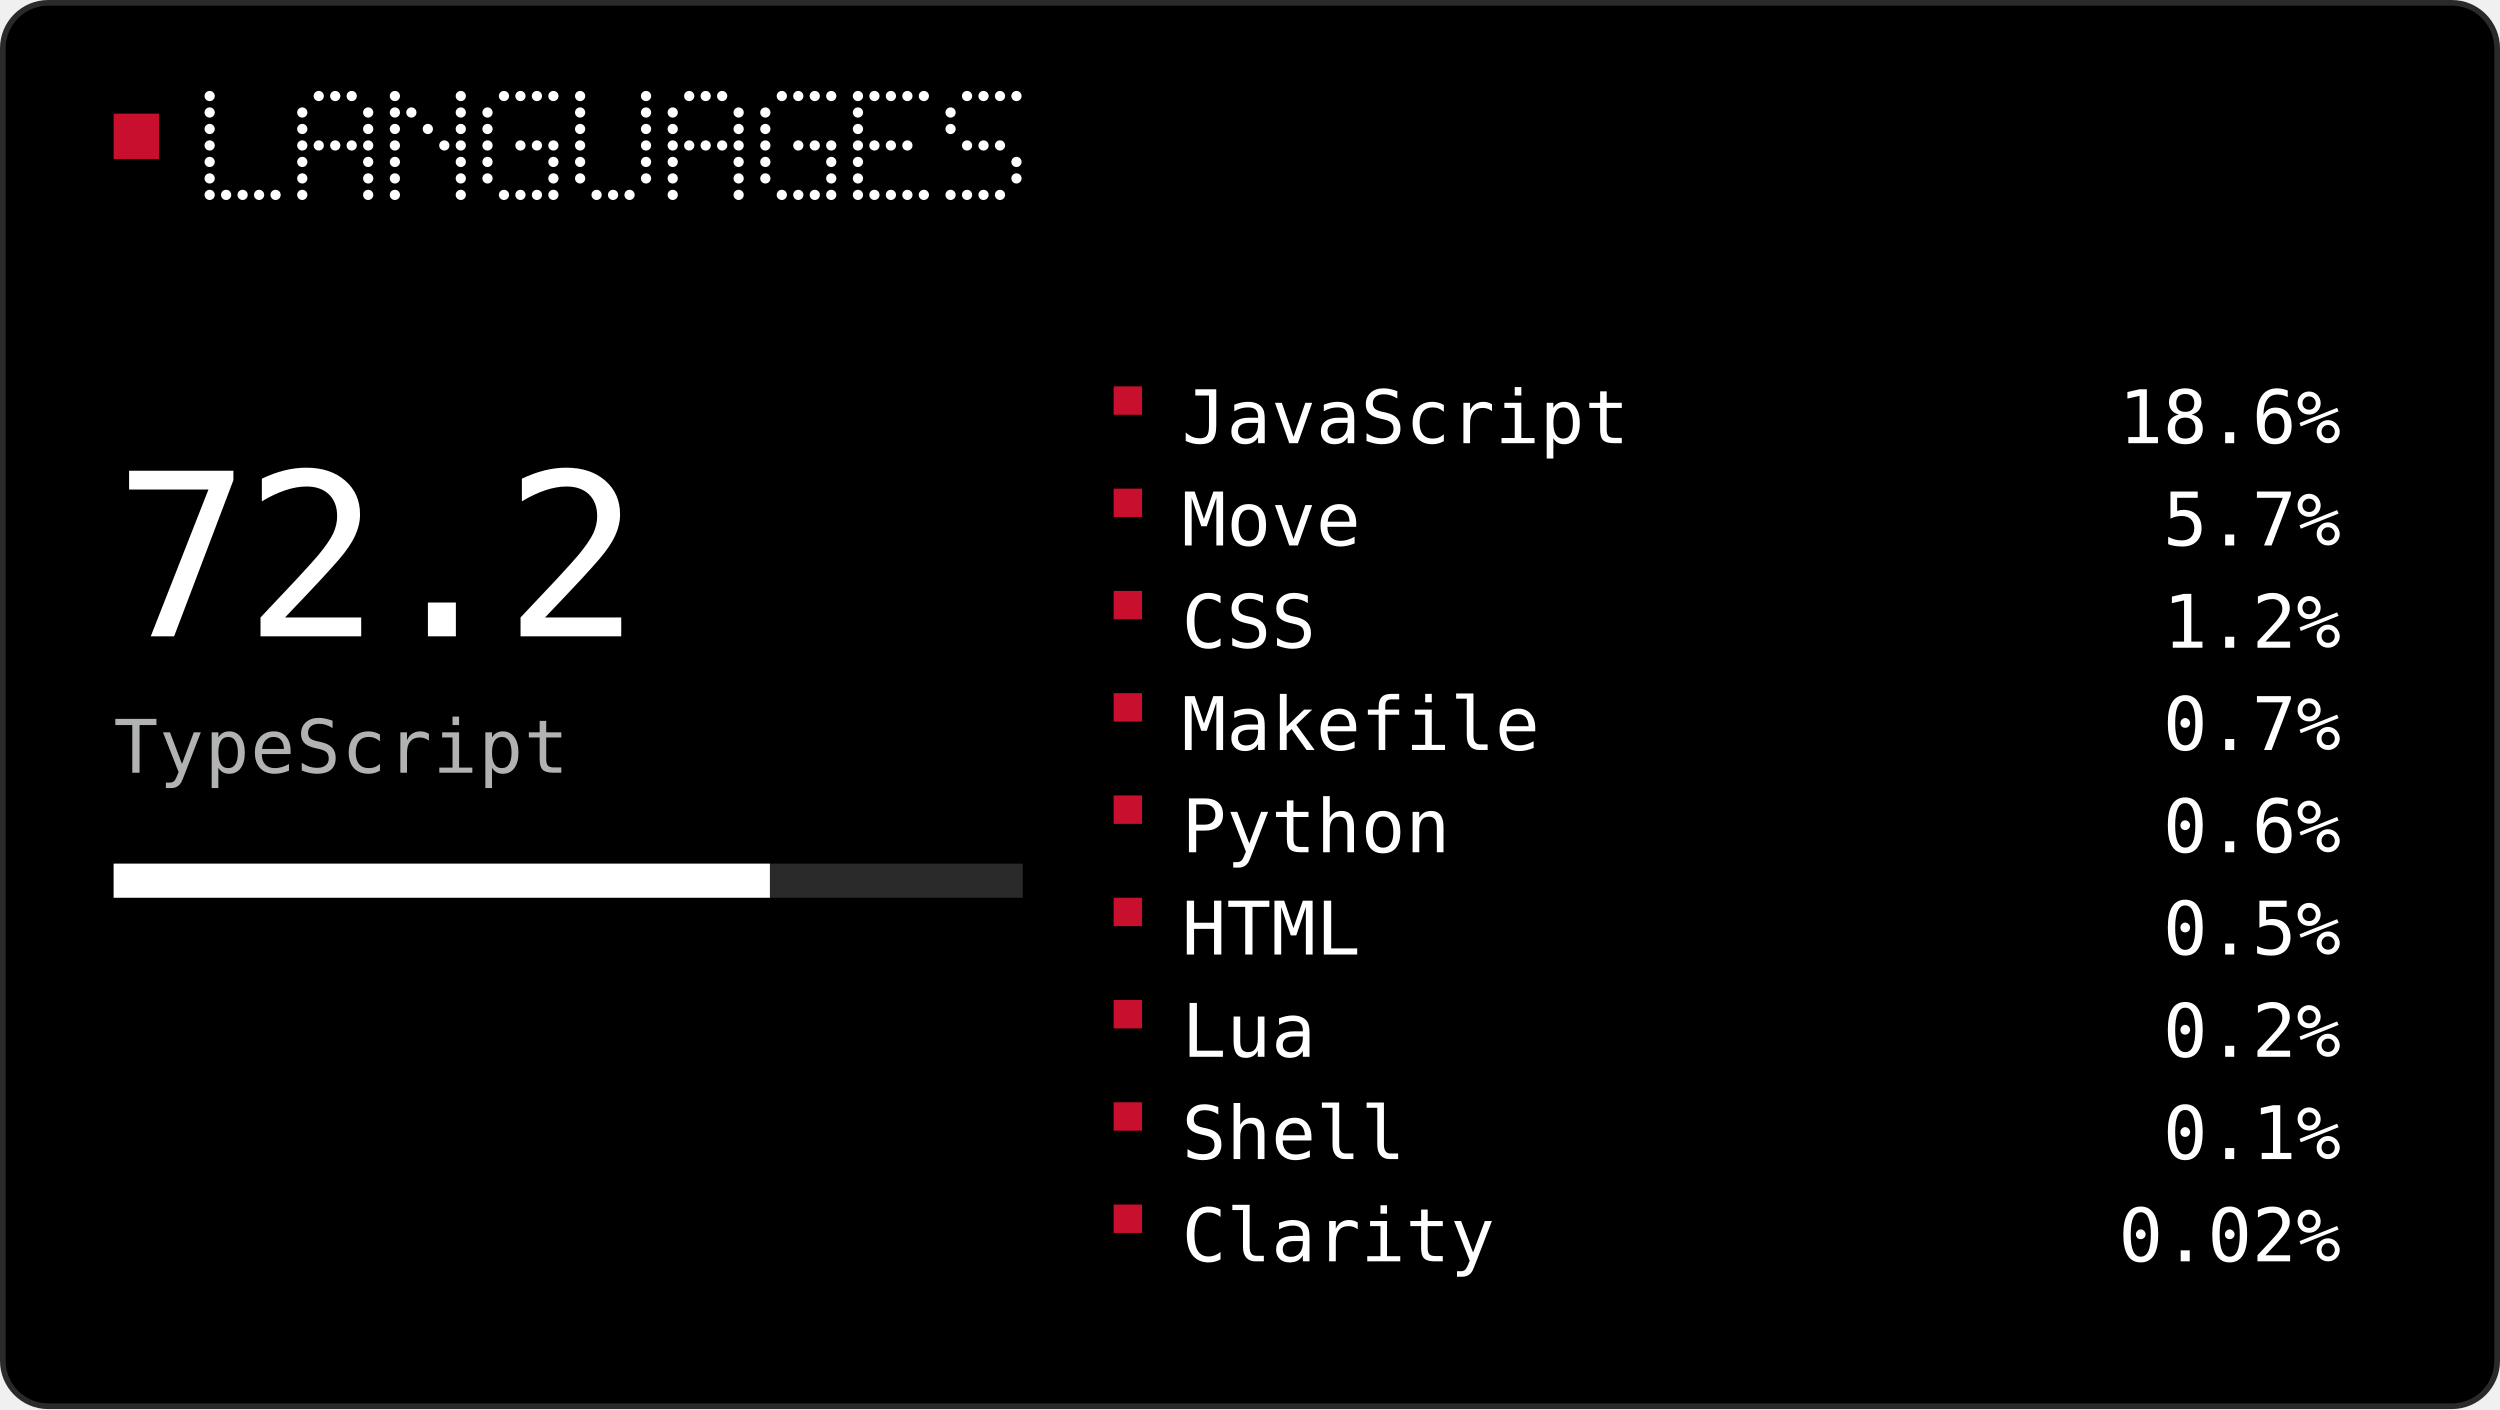
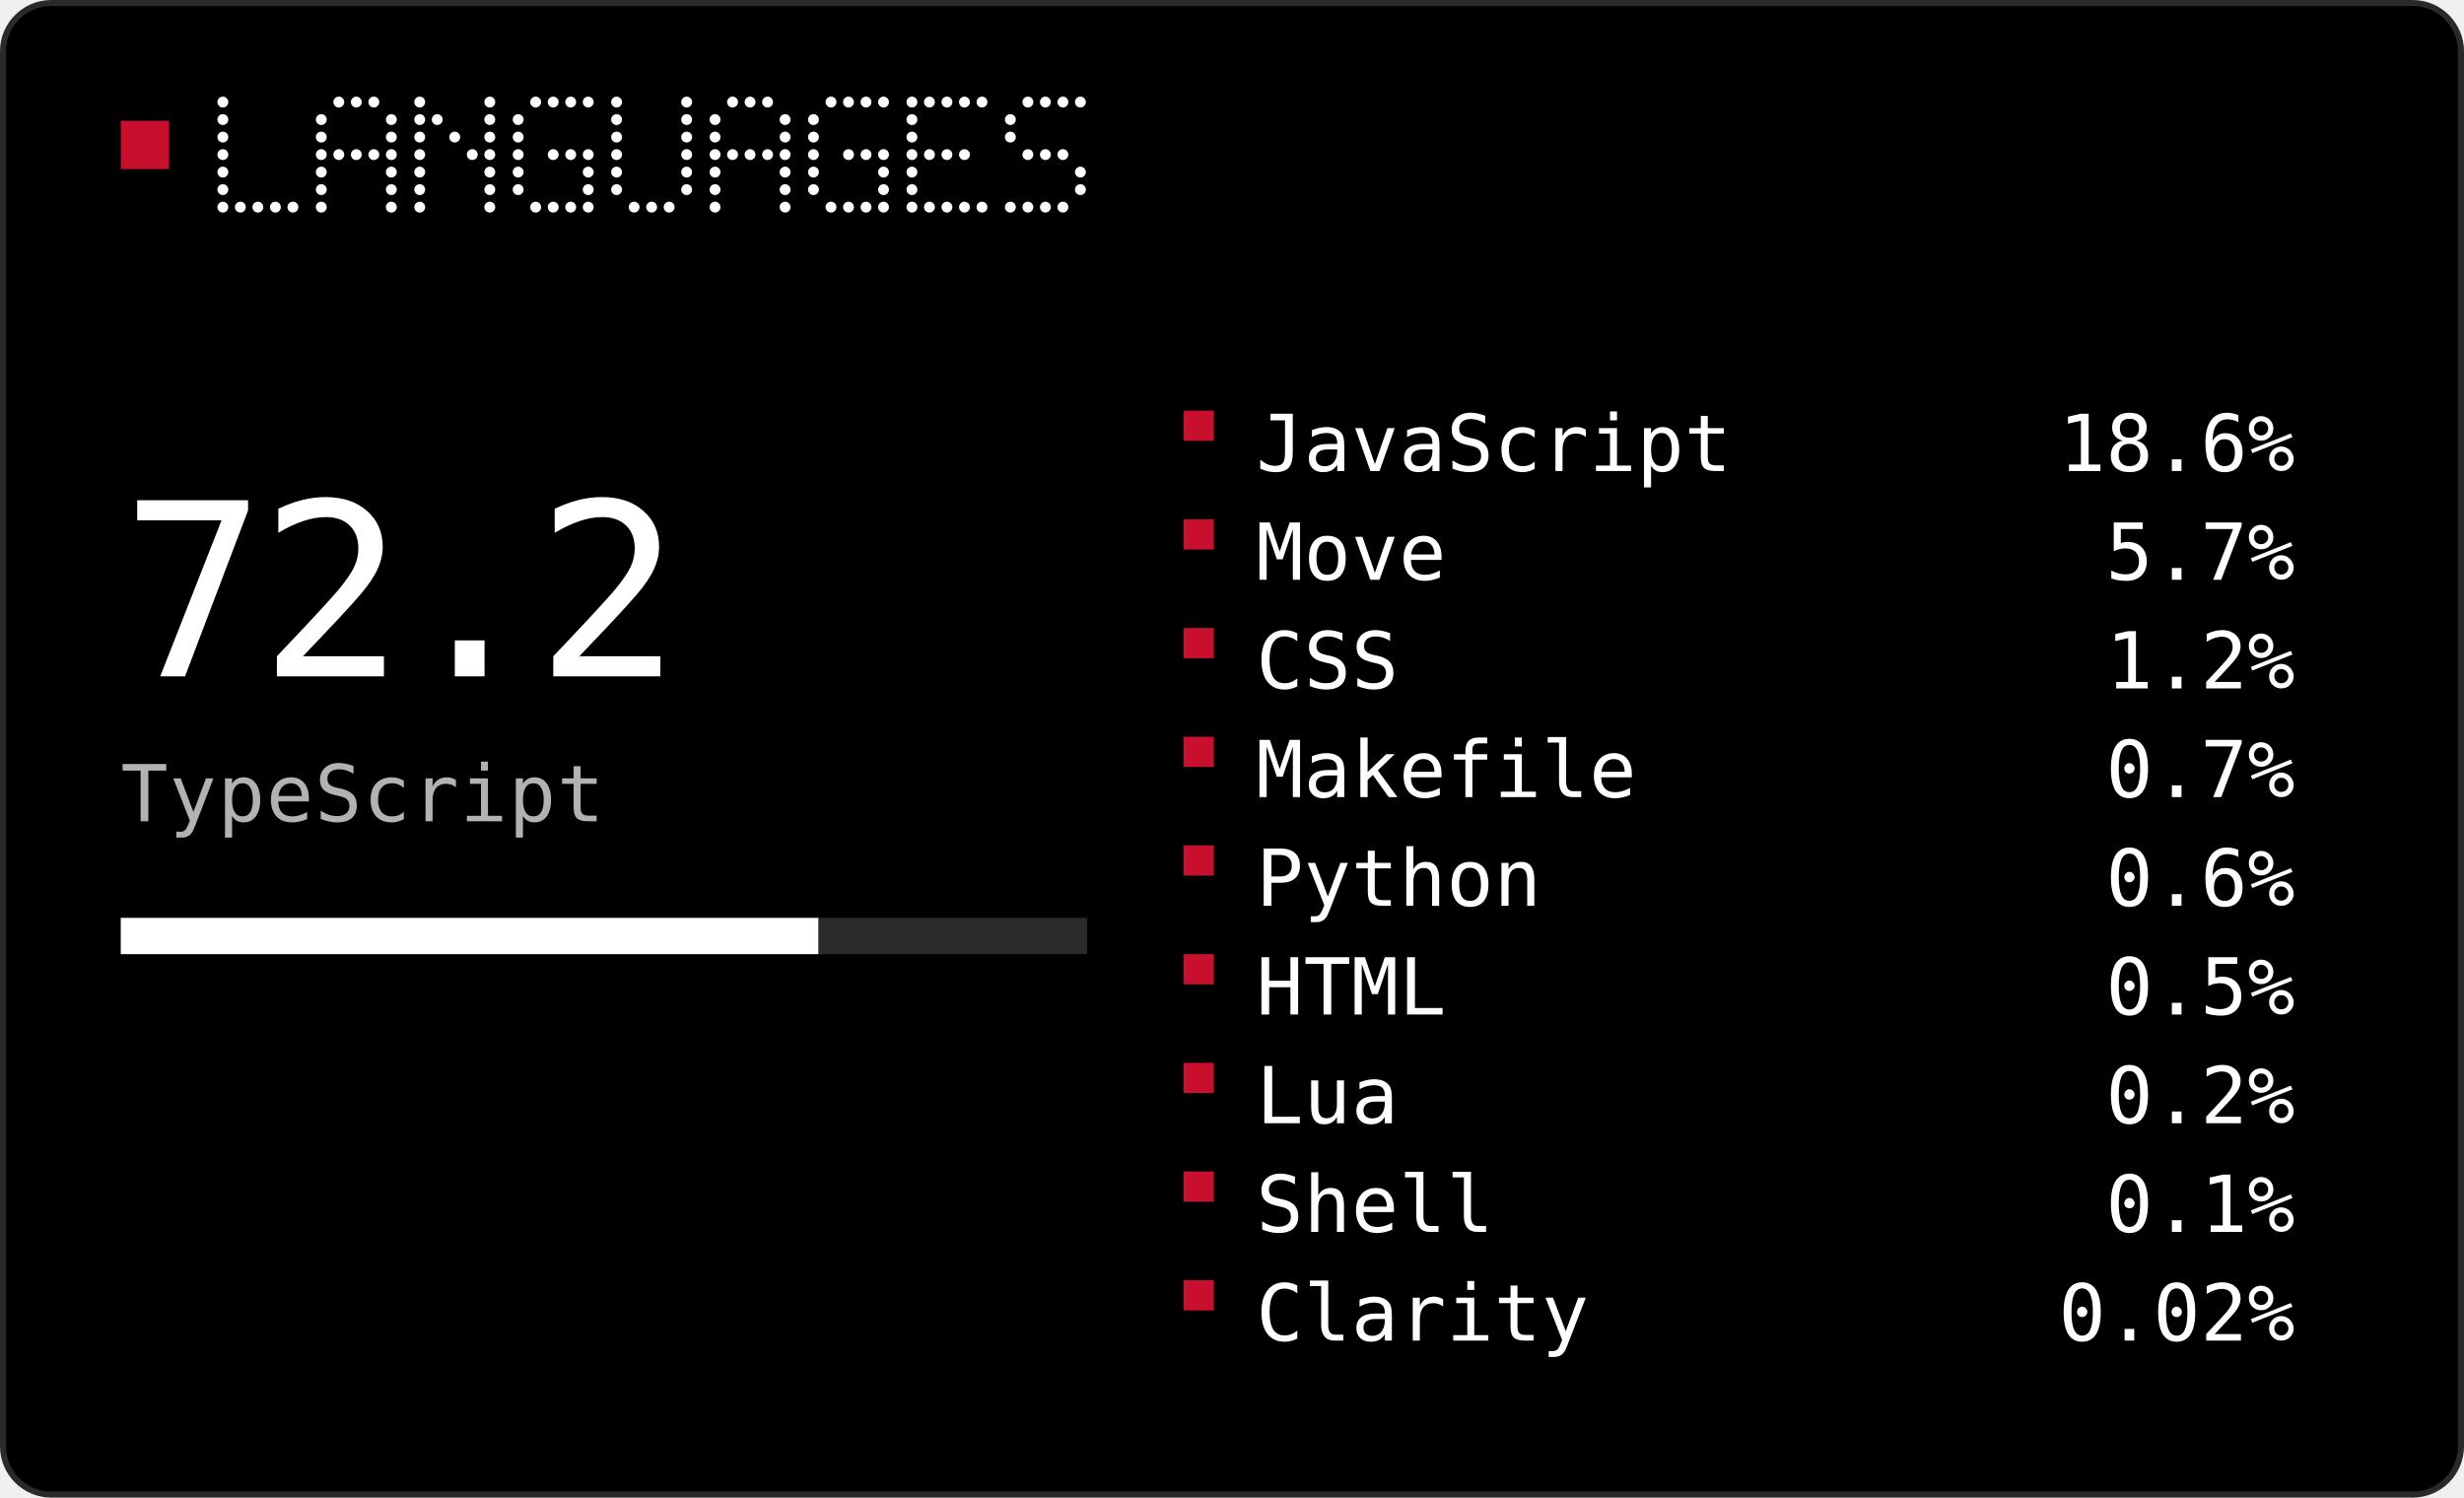
- <svg xmlns="http://www.w3.org/2000/svg" width="440" height="248" viewBox="0 0 440 248" role="img">
-   <rect x="0.5" y="0.5" width="439" height="247" rx="8" fill="#000000" stroke="#2A2A2A" />
+ <svg xmlns="http://www.w3.org/2000/svg" width="408" height="248" viewBox="0 0 408 248" role="img">
+   <rect x="0.5" y="0.5" width="407" height="247" rx="8" fill="#000000" stroke="#2A2A2A" />
  <rect x="20" y="20" width="8" height="8" fill="#C8102E" />
  <circle cx="36.9" cy="16.9" r="0.90" fill="#FFFFFF" />
  <circle cx="36.9" cy="19.8" r="0.90" fill="#FFFFFF" />
  <circle cx="36.9" cy="22.7" r="0.90" fill="#FFFFFF" />
  <circle cx="36.9" cy="25.6" r="0.90" fill="#FFFFFF" />
  <circle cx="36.9" cy="28.5" r="0.90" fill="#FFFFFF" />
  <circle cx="36.9" cy="31.4" r="0.90" fill="#FFFFFF" />
  <circle cx="36.9" cy="34.3" r="0.90" fill="#FFFFFF" />
  <circle cx="39.8" cy="34.3" r="0.90" fill="#FFFFFF" />
  <circle cx="42.7" cy="34.3" r="0.90" fill="#FFFFFF" />
  <circle cx="45.6" cy="34.3" r="0.90" fill="#FFFFFF" />
  <circle cx="48.5" cy="34.3" r="0.90" fill="#FFFFFF" />
  <circle cx="56.1" cy="16.9" r="0.90" fill="#FFFFFF" />
  <circle cx="59.0" cy="16.9" r="0.90" fill="#FFFFFF" />
  <circle cx="61.9" cy="16.9" r="0.90" fill="#FFFFFF" />
  <circle cx="53.2" cy="19.8" r="0.90" fill="#FFFFFF" />
  <circle cx="64.8" cy="19.8" r="0.90" fill="#FFFFFF" />
  <circle cx="53.2" cy="22.7" r="0.90" fill="#FFFFFF" />
  <circle cx="64.8" cy="22.7" r="0.90" fill="#FFFFFF" />
  <circle cx="53.2" cy="25.6" r="0.90" fill="#FFFFFF" />
  <circle cx="56.1" cy="25.6" r="0.90" fill="#FFFFFF" />
  <circle cx="59.0" cy="25.6" r="0.90" fill="#FFFFFF" />
  <circle cx="61.9" cy="25.6" r="0.90" fill="#FFFFFF" />
  <circle cx="64.8" cy="25.6" r="0.90" fill="#FFFFFF" />
  <circle cx="53.2" cy="28.5" r="0.90" fill="#FFFFFF" />
  <circle cx="64.8" cy="28.5" r="0.90" fill="#FFFFFF" />
  <circle cx="53.2" cy="31.4" r="0.90" fill="#FFFFFF" />
  <circle cx="64.8" cy="31.4" r="0.90" fill="#FFFFFF" />
  <circle cx="53.2" cy="34.3" r="0.90" fill="#FFFFFF" />
  <circle cx="64.8" cy="34.3" r="0.90" fill="#FFFFFF" />
  <circle cx="69.5" cy="16.9" r="0.90" fill="#FFFFFF" />
  <circle cx="81.1" cy="16.9" r="0.90" fill="#FFFFFF" />
  <circle cx="69.5" cy="19.8" r="0.90" fill="#FFFFFF" />
  <circle cx="72.4" cy="19.8" r="0.90" fill="#FFFFFF" />
  <circle cx="81.1" cy="19.8" r="0.90" fill="#FFFFFF" />
  <circle cx="69.5" cy="22.7" r="0.90" fill="#FFFFFF" />
  <circle cx="75.3" cy="22.7" r="0.90" fill="#FFFFFF" />
  <circle cx="81.1" cy="22.7" r="0.90" fill="#FFFFFF" />
  <circle cx="69.5" cy="25.6" r="0.90" fill="#FFFFFF" />
  <circle cx="78.2" cy="25.6" r="0.90" fill="#FFFFFF" />
  <circle cx="81.1" cy="25.6" r="0.90" fill="#FFFFFF" />
  <circle cx="69.5" cy="28.5" r="0.90" fill="#FFFFFF" />
  <circle cx="81.1" cy="28.5" r="0.90" fill="#FFFFFF" />
  <circle cx="69.5" cy="31.4" r="0.90" fill="#FFFFFF" />
  <circle cx="81.1" cy="31.4" r="0.90" fill="#FFFFFF" />
  <circle cx="69.5" cy="34.3" r="0.90" fill="#FFFFFF" />
  <circle cx="81.1" cy="34.3" r="0.90" fill="#FFFFFF" />
  <circle cx="88.7" cy="16.9" r="0.90" fill="#FFFFFF" />
  <circle cx="91.6" cy="16.9" r="0.90" fill="#FFFFFF" />
  <circle cx="94.5" cy="16.9" r="0.90" fill="#FFFFFF" />
  <circle cx="97.4" cy="16.9" r="0.90" fill="#FFFFFF" />
  <circle cx="85.8" cy="19.8" r="0.90" fill="#FFFFFF" />
  <circle cx="85.8" cy="22.7" r="0.90" fill="#FFFFFF" />
  <circle cx="85.8" cy="25.6" r="0.90" fill="#FFFFFF" />
  <circle cx="91.6" cy="25.6" r="0.90" fill="#FFFFFF" />
  <circle cx="94.5" cy="25.6" r="0.90" fill="#FFFFFF" />
  <circle cx="97.4" cy="25.6" r="0.90" fill="#FFFFFF" />
  <circle cx="85.8" cy="28.5" r="0.90" fill="#FFFFFF" />
  <circle cx="97.4" cy="28.5" r="0.90" fill="#FFFFFF" />
  <circle cx="85.8" cy="31.4" r="0.90" fill="#FFFFFF" />
  <circle cx="97.4" cy="31.4" r="0.90" fill="#FFFFFF" />
  <circle cx="88.7" cy="34.3" r="0.90" fill="#FFFFFF" />
  <circle cx="91.6" cy="34.3" r="0.90" fill="#FFFFFF" />
  <circle cx="94.5" cy="34.3" r="0.90" fill="#FFFFFF" />
  <circle cx="97.4" cy="34.3" r="0.90" fill="#FFFFFF" />
  <circle cx="102.1" cy="16.9" r="0.90" fill="#FFFFFF" />
  <circle cx="113.7" cy="16.9" r="0.90" fill="#FFFFFF" />
  <circle cx="102.1" cy="19.8" r="0.90" fill="#FFFFFF" />
  <circle cx="113.7" cy="19.8" r="0.90" fill="#FFFFFF" />
  <circle cx="102.1" cy="22.7" r="0.90" fill="#FFFFFF" />
  <circle cx="113.7" cy="22.7" r="0.90" fill="#FFFFFF" />
  <circle cx="102.1" cy="25.6" r="0.90" fill="#FFFFFF" />
  <circle cx="113.7" cy="25.6" r="0.90" fill="#FFFFFF" />
  <circle cx="102.1" cy="28.5" r="0.90" fill="#FFFFFF" />
  <circle cx="113.7" cy="28.5" r="0.90" fill="#FFFFFF" />
  <circle cx="102.1" cy="31.4" r="0.90" fill="#FFFFFF" />
  <circle cx="113.7" cy="31.4" r="0.90" fill="#FFFFFF" />
  <circle cx="105.0" cy="34.3" r="0.90" fill="#FFFFFF" />
  <circle cx="107.9" cy="34.3" r="0.90" fill="#FFFFFF" />
  <circle cx="110.8" cy="34.3" r="0.90" fill="#FFFFFF" />
  <circle cx="121.3" cy="16.9" r="0.90" fill="#FFFFFF" />
  <circle cx="124.2" cy="16.9" r="0.90" fill="#FFFFFF" />
  <circle cx="127.1" cy="16.9" r="0.90" fill="#FFFFFF" />
  <circle cx="118.4" cy="19.8" r="0.90" fill="#FFFFFF" />
  <circle cx="130.0" cy="19.8" r="0.90" fill="#FFFFFF" />
  <circle cx="118.4" cy="22.7" r="0.90" fill="#FFFFFF" />
  <circle cx="130.0" cy="22.7" r="0.90" fill="#FFFFFF" />
  <circle cx="118.4" cy="25.6" r="0.90" fill="#FFFFFF" />
  <circle cx="121.3" cy="25.6" r="0.90" fill="#FFFFFF" />
  <circle cx="124.2" cy="25.6" r="0.90" fill="#FFFFFF" />
  <circle cx="127.1" cy="25.6" r="0.90" fill="#FFFFFF" />
  <circle cx="130.0" cy="25.6" r="0.90" fill="#FFFFFF" />
  <circle cx="118.4" cy="28.5" r="0.90" fill="#FFFFFF" />
  <circle cx="130.0" cy="28.5" r="0.90" fill="#FFFFFF" />
  <circle cx="118.4" cy="31.4" r="0.90" fill="#FFFFFF" />
  <circle cx="130.0" cy="31.4" r="0.90" fill="#FFFFFF" />
  <circle cx="118.4" cy="34.3" r="0.90" fill="#FFFFFF" />
  <circle cx="130.0" cy="34.3" r="0.90" fill="#FFFFFF" />
  <circle cx="137.6" cy="16.9" r="0.90" fill="#FFFFFF" />
  <circle cx="140.5" cy="16.9" r="0.90" fill="#FFFFFF" />
  <circle cx="143.4" cy="16.9" r="0.90" fill="#FFFFFF" />
  <circle cx="146.3" cy="16.9" r="0.90" fill="#FFFFFF" />
  <circle cx="134.7" cy="19.8" r="0.90" fill="#FFFFFF" />
  <circle cx="134.7" cy="22.7" r="0.90" fill="#FFFFFF" />
  <circle cx="134.7" cy="25.6" r="0.90" fill="#FFFFFF" />
  <circle cx="140.5" cy="25.6" r="0.90" fill="#FFFFFF" />
  <circle cx="143.4" cy="25.6" r="0.90" fill="#FFFFFF" />
  <circle cx="146.3" cy="25.6" r="0.90" fill="#FFFFFF" />
  <circle cx="134.7" cy="28.5" r="0.90" fill="#FFFFFF" />
  <circle cx="146.3" cy="28.5" r="0.90" fill="#FFFFFF" />
  <circle cx="134.7" cy="31.4" r="0.90" fill="#FFFFFF" />
  <circle cx="146.3" cy="31.4" r="0.90" fill="#FFFFFF" />
  <circle cx="137.6" cy="34.3" r="0.90" fill="#FFFFFF" />
  <circle cx="140.5" cy="34.3" r="0.90" fill="#FFFFFF" />
  <circle cx="143.4" cy="34.3" r="0.90" fill="#FFFFFF" />
  <circle cx="146.3" cy="34.3" r="0.90" fill="#FFFFFF" />
  <circle cx="151.0" cy="16.9" r="0.90" fill="#FFFFFF" />
  <circle cx="153.9" cy="16.9" r="0.90" fill="#FFFFFF" />
  <circle cx="156.8" cy="16.9" r="0.90" fill="#FFFFFF" />
  <circle cx="159.7" cy="16.9" r="0.90" fill="#FFFFFF" />
  <circle cx="162.6" cy="16.9" r="0.90" fill="#FFFFFF" />
  <circle cx="151.0" cy="19.8" r="0.90" fill="#FFFFFF" />
  <circle cx="151.0" cy="22.7" r="0.90" fill="#FFFFFF" />
  <circle cx="151.0" cy="25.6" r="0.90" fill="#FFFFFF" />
  <circle cx="153.9" cy="25.6" r="0.90" fill="#FFFFFF" />
  <circle cx="156.8" cy="25.6" r="0.90" fill="#FFFFFF" />
  <circle cx="159.7" cy="25.6" r="0.90" fill="#FFFFFF" />
  <circle cx="151.0" cy="28.5" r="0.90" fill="#FFFFFF" />
  <circle cx="151.0" cy="31.4" r="0.90" fill="#FFFFFF" />
  <circle cx="151.0" cy="34.3" r="0.90" fill="#FFFFFF" />
  <circle cx="153.9" cy="34.3" r="0.90" fill="#FFFFFF" />
  <circle cx="156.8" cy="34.3" r="0.90" fill="#FFFFFF" />
  <circle cx="159.7" cy="34.3" r="0.90" fill="#FFFFFF" />
  <circle cx="162.6" cy="34.3" r="0.90" fill="#FFFFFF" />
  <circle cx="170.2" cy="16.9" r="0.90" fill="#FFFFFF" />
  <circle cx="173.1" cy="16.9" r="0.90" fill="#FFFFFF" />
  <circle cx="176.0" cy="16.9" r="0.90" fill="#FFFFFF" />
  <circle cx="178.9" cy="16.9" r="0.90" fill="#FFFFFF" />
  <circle cx="167.3" cy="19.8" r="0.90" fill="#FFFFFF" />
  <circle cx="167.3" cy="22.7" r="0.90" fill="#FFFFFF" />
  <circle cx="170.2" cy="25.6" r="0.90" fill="#FFFFFF" />
  <circle cx="173.1" cy="25.6" r="0.90" fill="#FFFFFF" />
  <circle cx="176.0" cy="25.6" r="0.90" fill="#FFFFFF" />
  <circle cx="178.9" cy="28.5" r="0.90" fill="#FFFFFF" />
  <circle cx="178.9" cy="31.4" r="0.90" fill="#FFFFFF" />
  <circle cx="167.3" cy="34.3" r="0.90" fill="#FFFFFF" />
  <circle cx="170.2" cy="34.3" r="0.90" fill="#FFFFFF" />
  <circle cx="173.1" cy="34.3" r="0.90" fill="#FFFFFF" />
  <circle cx="176.0" cy="34.3" r="0.90" fill="#FFFFFF" />
  <text x="20" y="112" fill="#FFFFFF" text-anchor="start" font-family="ui-monospace, Geist Mono, monospace" font-size="40" letter-spacing="-1.2" dominant-baseline="auto">72.2</text>
  <text x="20" y="136" fill="#B1B3B3" text-anchor="start" font-family="ui-monospace, Geist Mono, monospace" font-size="13" letter-spacing="0.2" dominant-baseline="auto">TypeScript</text>
  <rect x="20.0" y="152.0" width="160.0" height="6" fill="#2A2A2A" />
  <rect x="20.0" y="152.0" width="115.5" height="6" fill="#FFFFFF" />
  <rect x="196.0" y="68" width="5" height="5" fill="#C8102E" />
  <text x="208.0" y="78" fill="#FFFFFF" text-anchor="start" font-family="ui-monospace, Geist Mono, monospace" font-size="13" letter-spacing="0.05" dominant-baseline="auto">JavaScript</text>
-   <text x="412.0" y="78" fill="#FFFFFF" text-anchor="end" font-family="ui-monospace, Geist Mono, monospace" font-size="13" letter-spacing="0" dominant-baseline="auto">18.6%</text>
+   <text x="380.0" y="78" fill="#FFFFFF" text-anchor="end" font-family="ui-monospace, Geist Mono, monospace" font-size="13" letter-spacing="0" dominant-baseline="auto">18.6%</text>
  <rect x="196.0" y="86" width="5" height="5" fill="#C8102E" />
  <text x="208.0" y="96" fill="#FFFFFF" text-anchor="start" font-family="ui-monospace, Geist Mono, monospace" font-size="13" letter-spacing="0.05" dominant-baseline="auto">Move</text>
-   <text x="412.0" y="96" fill="#FFFFFF" text-anchor="end" font-family="ui-monospace, Geist Mono, monospace" font-size="13" letter-spacing="0" dominant-baseline="auto">5.7%</text>
+   <text x="380.0" y="96" fill="#FFFFFF" text-anchor="end" font-family="ui-monospace, Geist Mono, monospace" font-size="13" letter-spacing="0" dominant-baseline="auto">5.7%</text>
  <rect x="196.0" y="104" width="5" height="5" fill="#C8102E" />
  <text x="208.0" y="114" fill="#FFFFFF" text-anchor="start" font-family="ui-monospace, Geist Mono, monospace" font-size="13" letter-spacing="0.05" dominant-baseline="auto">CSS</text>
-   <text x="412.0" y="114" fill="#FFFFFF" text-anchor="end" font-family="ui-monospace, Geist Mono, monospace" font-size="13" letter-spacing="0" dominant-baseline="auto">1.2%</text>
+   <text x="380.0" y="114" fill="#FFFFFF" text-anchor="end" font-family="ui-monospace, Geist Mono, monospace" font-size="13" letter-spacing="0" dominant-baseline="auto">1.2%</text>
  <rect x="196.0" y="122" width="5" height="5" fill="#C8102E" />
  <text x="208.0" y="132" fill="#FFFFFF" text-anchor="start" font-family="ui-monospace, Geist Mono, monospace" font-size="13" letter-spacing="0.05" dominant-baseline="auto">Makefile</text>
-   <text x="412.0" y="132" fill="#FFFFFF" text-anchor="end" font-family="ui-monospace, Geist Mono, monospace" font-size="13" letter-spacing="0" dominant-baseline="auto">0.7%</text>
+   <text x="380.0" y="132" fill="#FFFFFF" text-anchor="end" font-family="ui-monospace, Geist Mono, monospace" font-size="13" letter-spacing="0" dominant-baseline="auto">0.7%</text>
  <rect x="196.0" y="140" width="5" height="5" fill="#C8102E" />
  <text x="208.0" y="150" fill="#FFFFFF" text-anchor="start" font-family="ui-monospace, Geist Mono, monospace" font-size="13" letter-spacing="0.05" dominant-baseline="auto">Python</text>
-   <text x="412.0" y="150" fill="#FFFFFF" text-anchor="end" font-family="ui-monospace, Geist Mono, monospace" font-size="13" letter-spacing="0" dominant-baseline="auto">0.6%</text>
+   <text x="380.0" y="150" fill="#FFFFFF" text-anchor="end" font-family="ui-monospace, Geist Mono, monospace" font-size="13" letter-spacing="0" dominant-baseline="auto">0.6%</text>
  <rect x="196.0" y="158" width="5" height="5" fill="#C8102E" />
  <text x="208.0" y="168" fill="#FFFFFF" text-anchor="start" font-family="ui-monospace, Geist Mono, monospace" font-size="13" letter-spacing="0.05" dominant-baseline="auto">HTML</text>
-   <text x="412.0" y="168" fill="#FFFFFF" text-anchor="end" font-family="ui-monospace, Geist Mono, monospace" font-size="13" letter-spacing="0" dominant-baseline="auto">0.5%</text>
+   <text x="380.0" y="168" fill="#FFFFFF" text-anchor="end" font-family="ui-monospace, Geist Mono, monospace" font-size="13" letter-spacing="0" dominant-baseline="auto">0.5%</text>
  <rect x="196.0" y="176" width="5" height="5" fill="#C8102E" />
  <text x="208.0" y="186" fill="#FFFFFF" text-anchor="start" font-family="ui-monospace, Geist Mono, monospace" font-size="13" letter-spacing="0.05" dominant-baseline="auto">Lua</text>
-   <text x="412.0" y="186" fill="#FFFFFF" text-anchor="end" font-family="ui-monospace, Geist Mono, monospace" font-size="13" letter-spacing="0" dominant-baseline="auto">0.2%</text>
+   <text x="380.0" y="186" fill="#FFFFFF" text-anchor="end" font-family="ui-monospace, Geist Mono, monospace" font-size="13" letter-spacing="0" dominant-baseline="auto">0.2%</text>
  <rect x="196.0" y="194" width="5" height="5" fill="#C8102E" />
  <text x="208.0" y="204" fill="#FFFFFF" text-anchor="start" font-family="ui-monospace, Geist Mono, monospace" font-size="13" letter-spacing="0.05" dominant-baseline="auto">Shell</text>
-   <text x="412.0" y="204" fill="#FFFFFF" text-anchor="end" font-family="ui-monospace, Geist Mono, monospace" font-size="13" letter-spacing="0" dominant-baseline="auto">0.1%</text>
+   <text x="380.0" y="204" fill="#FFFFFF" text-anchor="end" font-family="ui-monospace, Geist Mono, monospace" font-size="13" letter-spacing="0" dominant-baseline="auto">0.1%</text>
  <rect x="196.0" y="212" width="5" height="5" fill="#C8102E" />
  <text x="208.0" y="222" fill="#FFFFFF" text-anchor="start" font-family="ui-monospace, Geist Mono, monospace" font-size="13" letter-spacing="0.05" dominant-baseline="auto">Clarity</text>
-   <text x="412.0" y="222" fill="#FFFFFF" text-anchor="end" font-family="ui-monospace, Geist Mono, monospace" font-size="13" letter-spacing="0" dominant-baseline="auto">0.02%</text>
+   <text x="380.0" y="222" fill="#FFFFFF" text-anchor="end" font-family="ui-monospace, Geist Mono, monospace" font-size="13" letter-spacing="0" dominant-baseline="auto">0.02%</text>
</svg>
